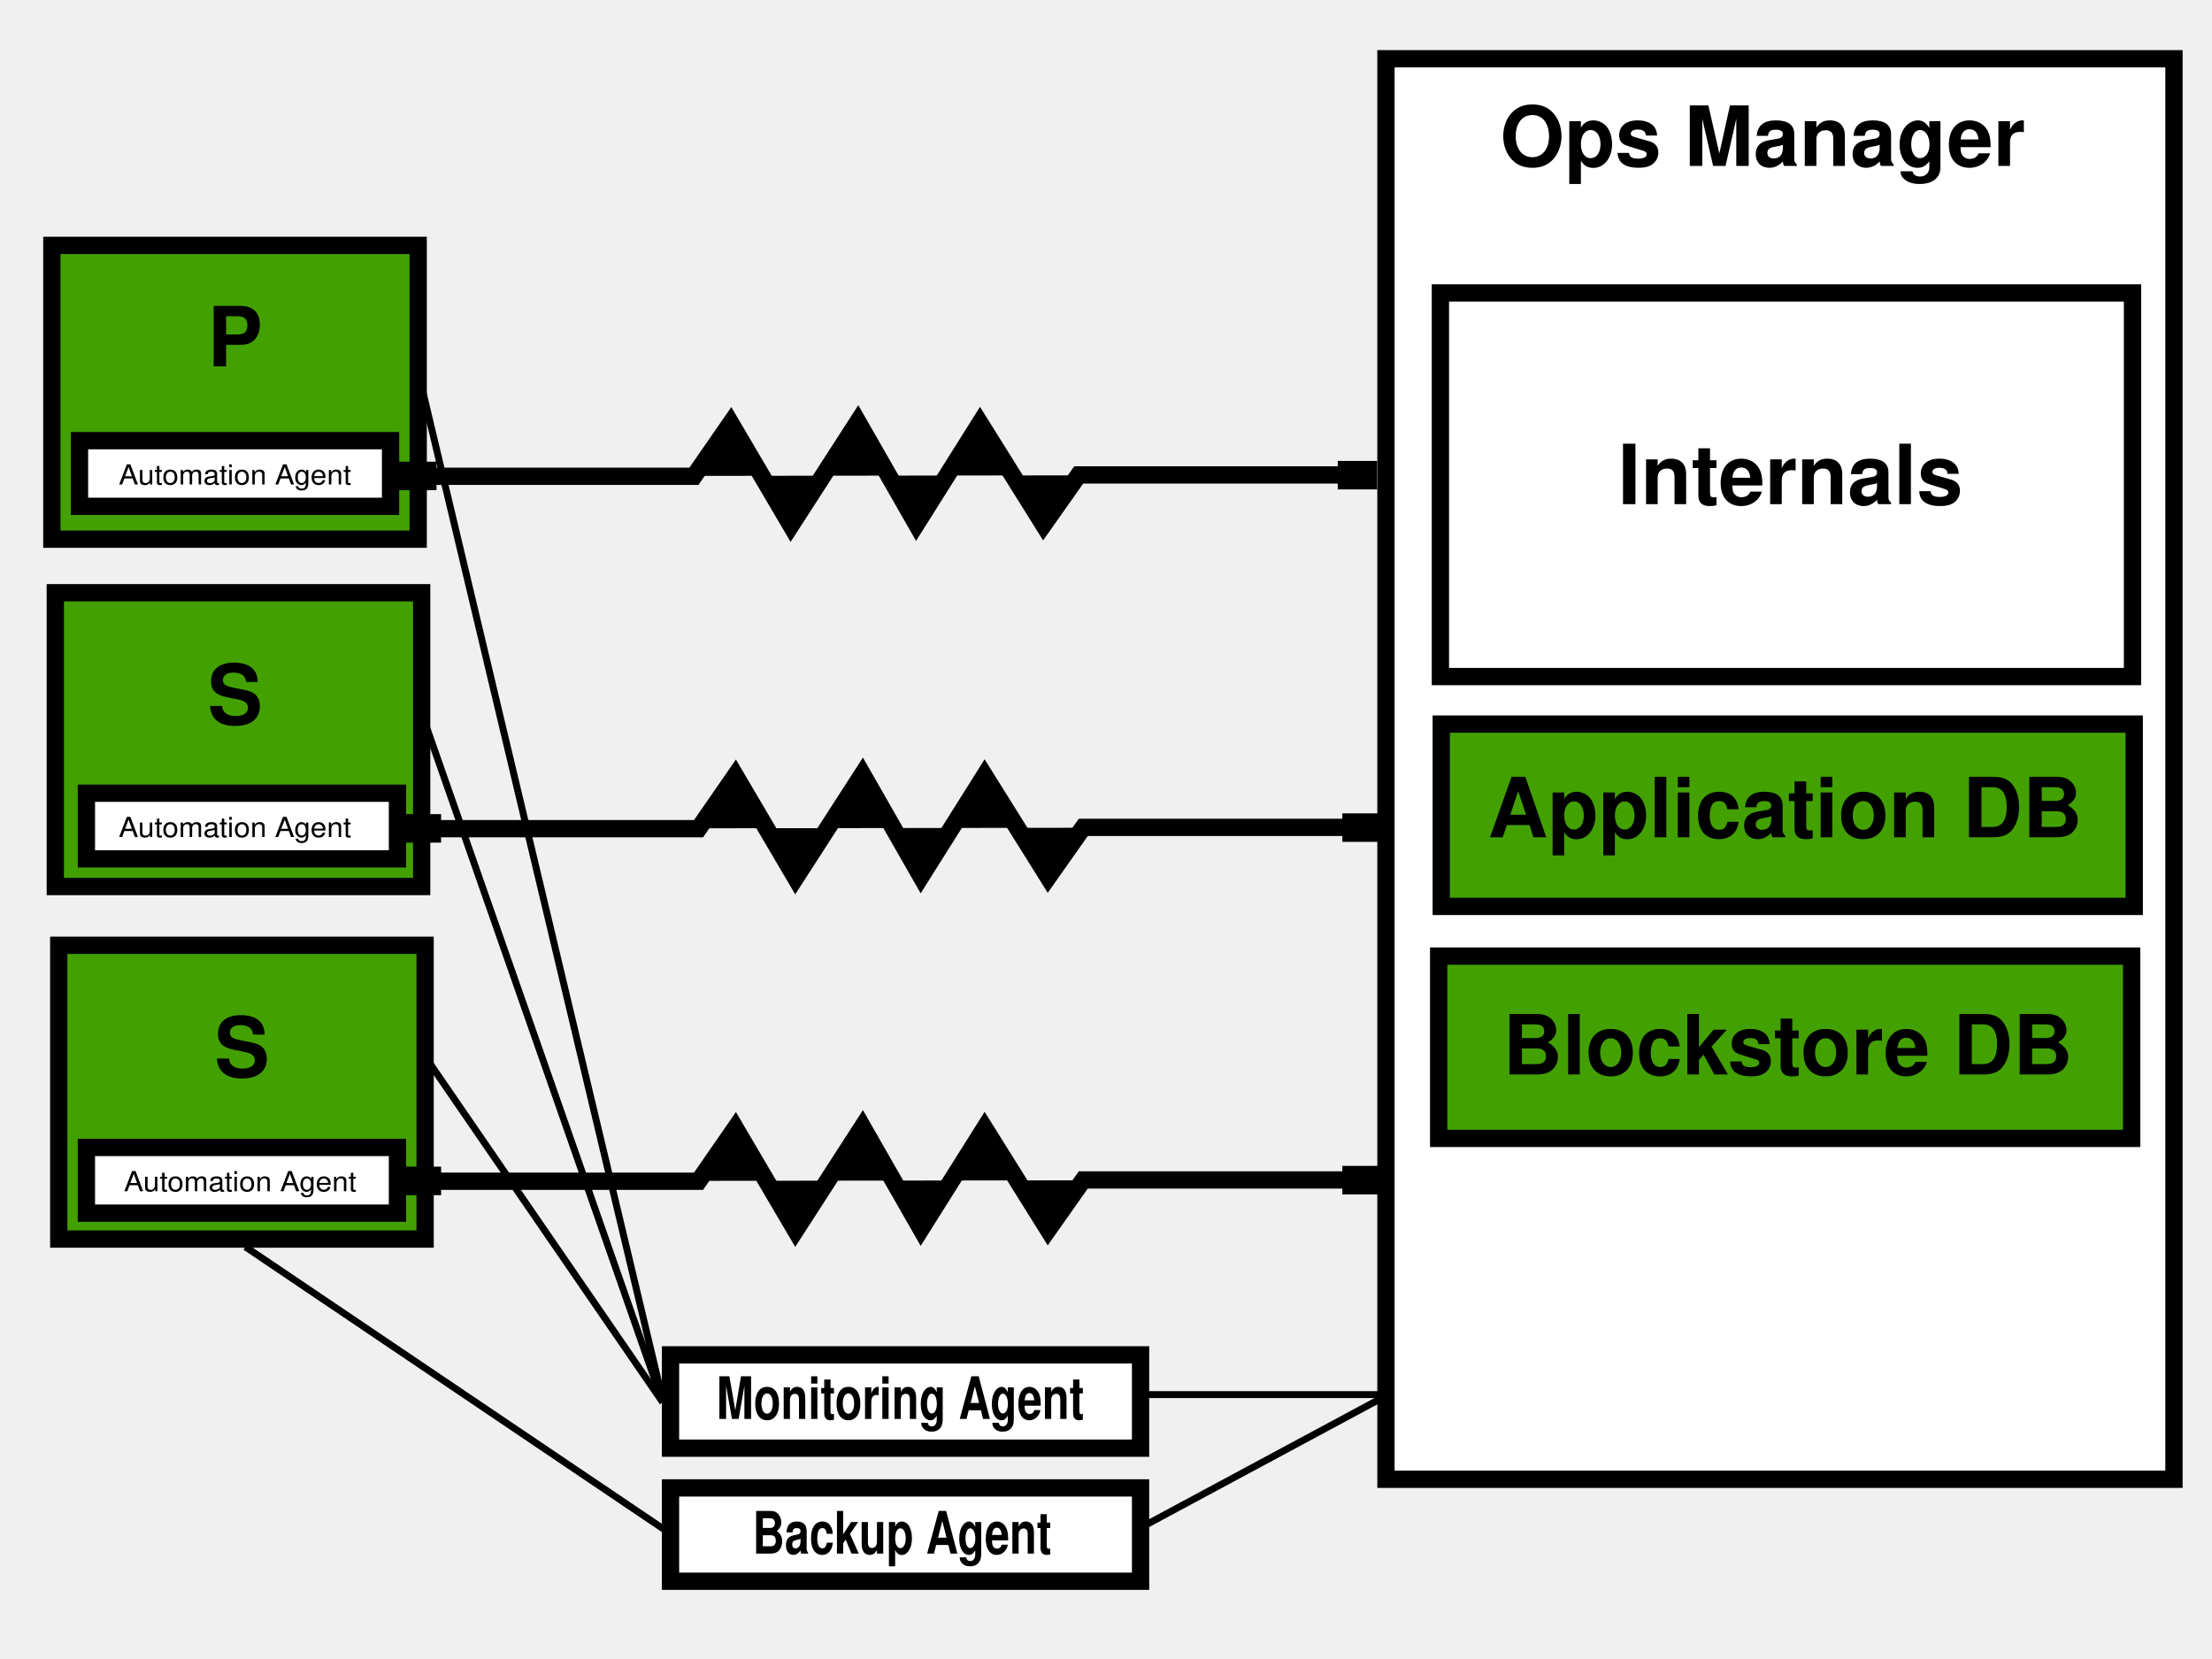
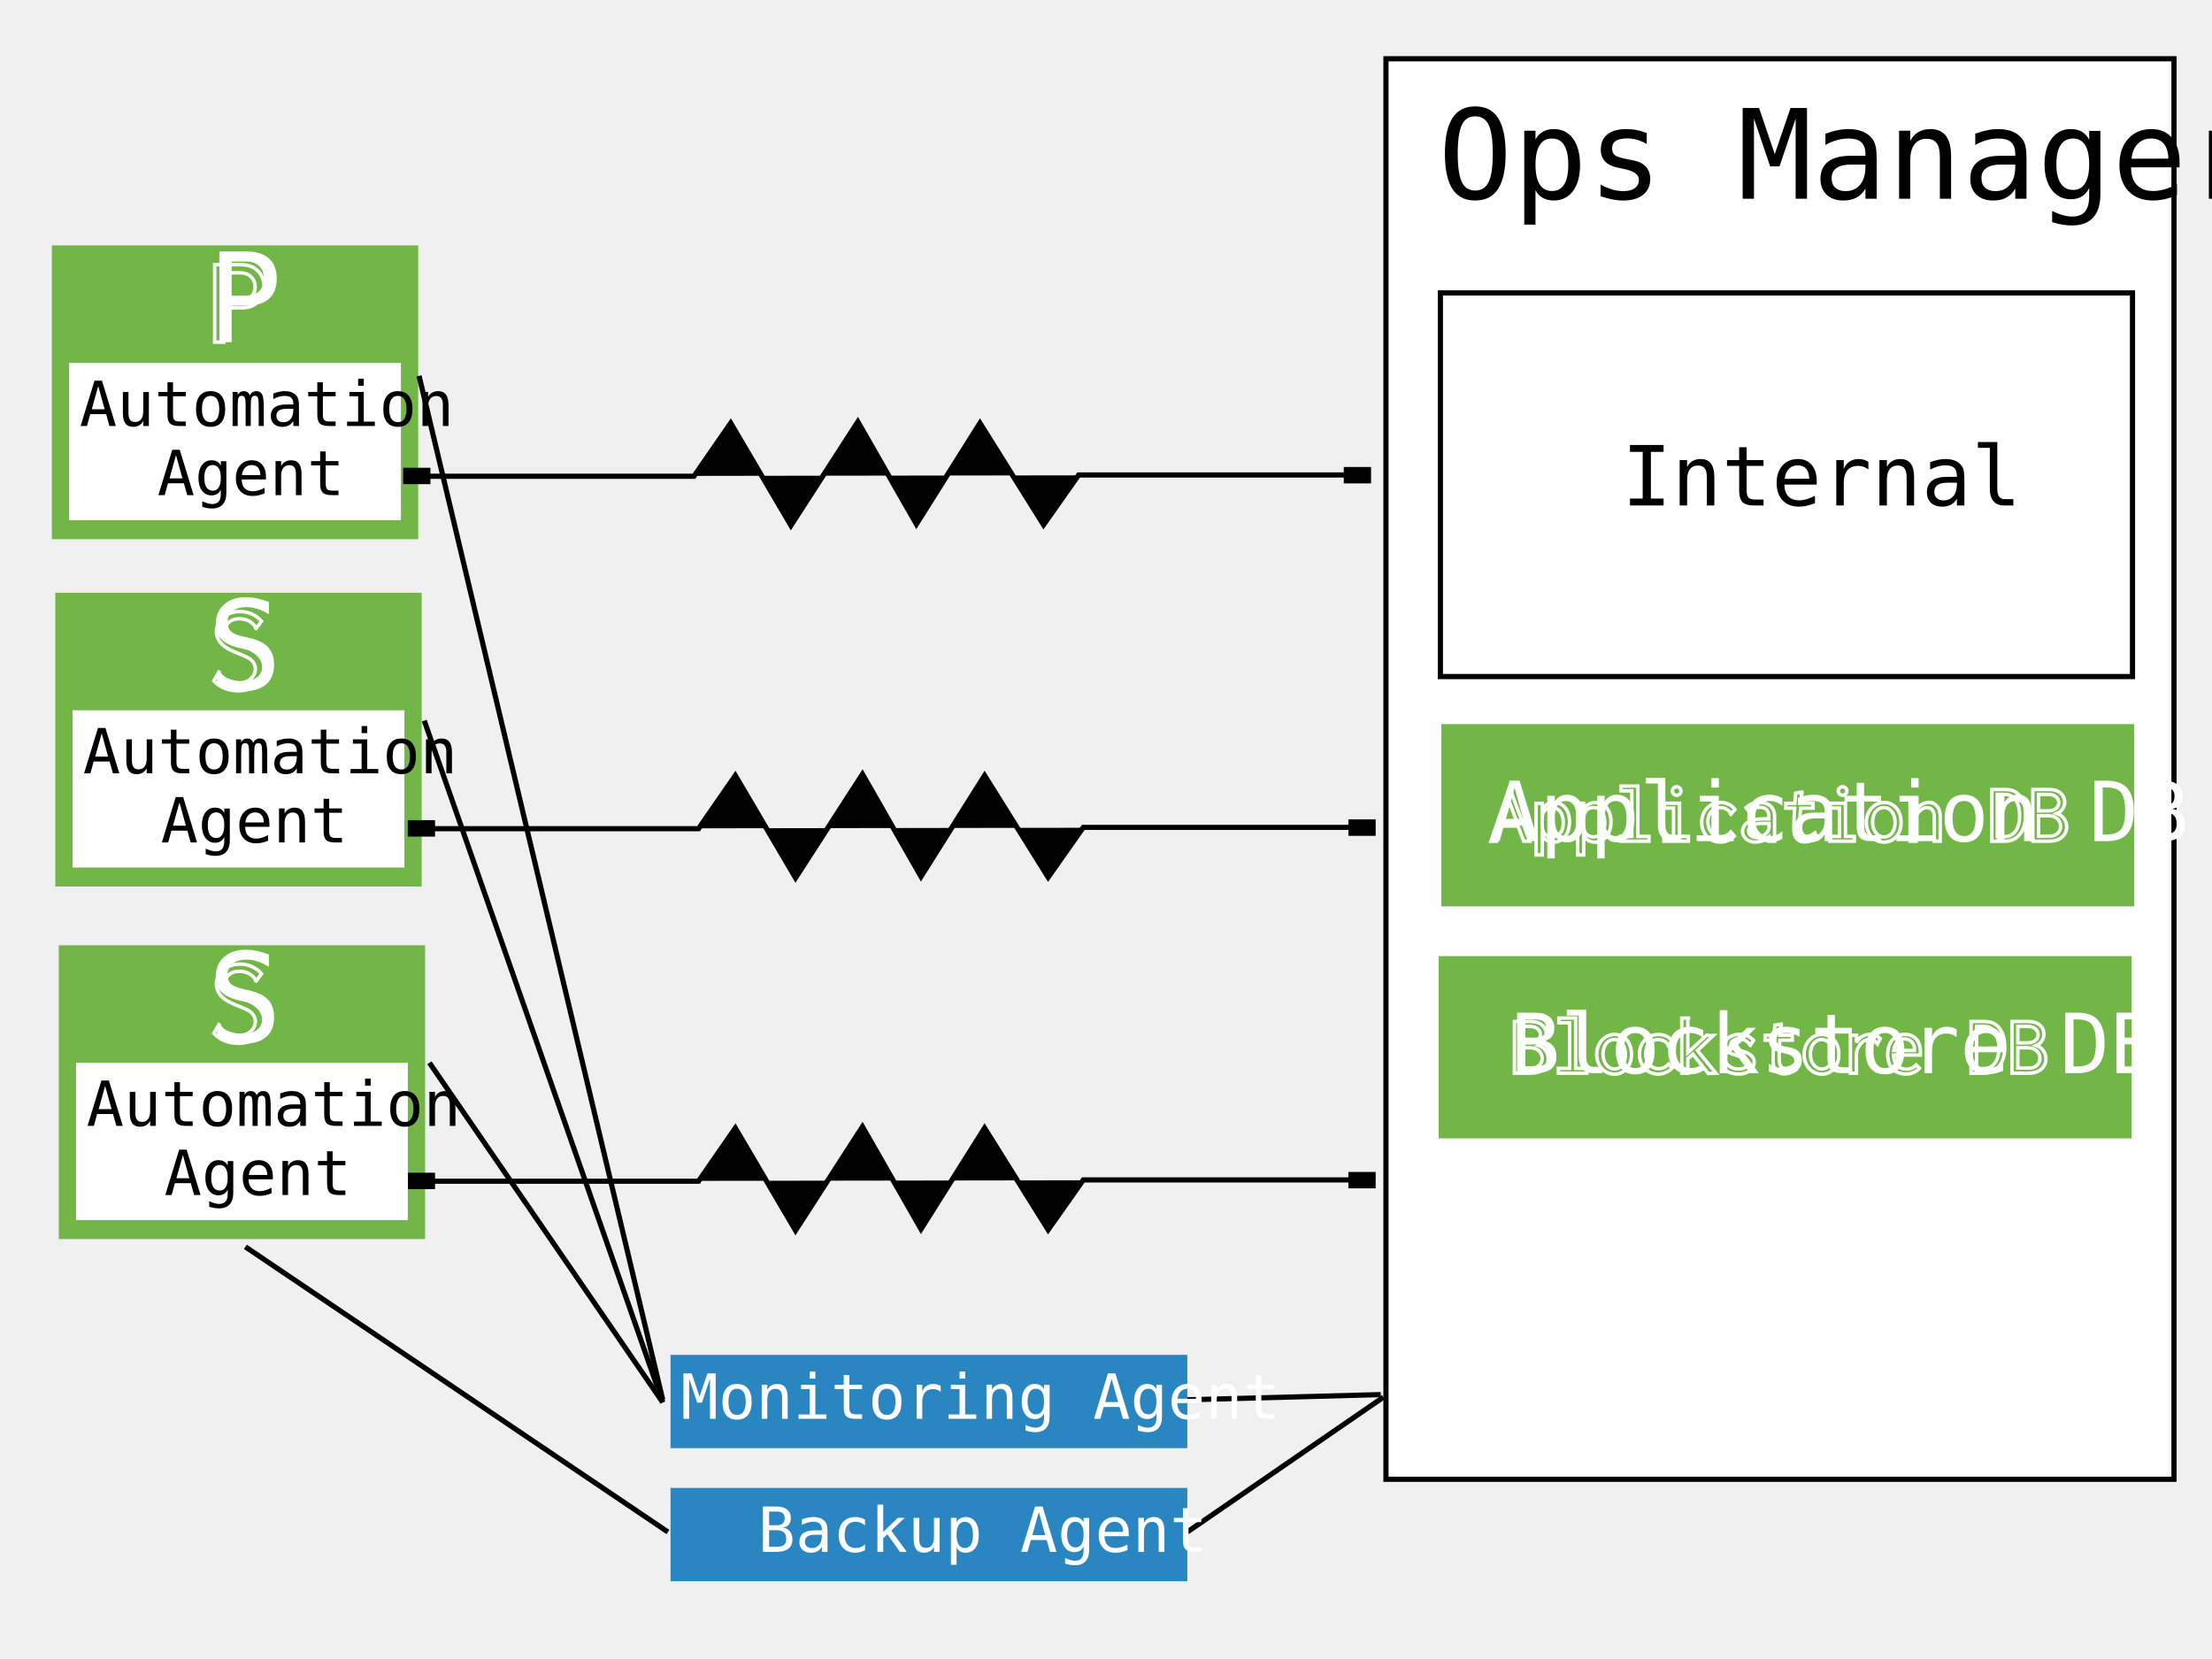
- <svg xmlns="http://www.w3.org/2000/svg" width="640" height="480">
-   <g>
-     <rect stroke="#000000" fill="#ffffff" stroke-width="5" stroke-dasharray="null" stroke-linejoin="null" stroke-linecap="null" x="401" y="17" width="228" height="411" id="svg_3" />
-     <rect fill="#43a001" stroke-width="5" stroke-dasharray="null" stroke-linejoin="null" stroke-linecap="null" x="417" y="209.5" width="200.5" height="52.75" id="svg_29" stroke="#000000" />
-     <text fill="#000000" stroke="#000000" stroke-width="0" stroke-dasharray="null" stroke-linejoin="null" stroke-linecap="null" x="516.5" y="242.25" id="svg_33" font-size="24" font-family="Helvetica" text-anchor="middle" xml:space="preserve" font-weight="bold">Application DB</text>
-     <rect stroke="#000000" id="svg_1" fill="#ffffff" stroke-width="5" stroke-dasharray="null" stroke-linejoin="null" stroke-linecap="null" x="194" y="392" width="136" height="27" />
-     <rect id="svg_8" stroke="#000000" fill="#43a001" stroke-width="5" stroke-dasharray="null" stroke-linejoin="null" stroke-linecap="null" x="16" y="171.5" width="106" height="85" />
-     <rect id="svg_9" stroke="#000000" fill="#43a001" stroke-width="5" stroke-dasharray="null" stroke-linejoin="null" stroke-linecap="null" x="17" y="273.5" width="106" height="85" />
-     <rect stroke="#000000" id="svg_14" fill="#ffffff" stroke-width="5" stroke-dasharray="null" stroke-linejoin="null" stroke-linecap="null" x="25" y="332" width="90" height="19" />
-     <text stroke="#000000" transform="matrix(0.3553881,0,0,0.3333333,-38.93859,213) " xml:space="preserve" text-anchor="middle" font-family="Helvetica" font-size="24" id="svg_15" y="395" x="305.127" stroke-linecap="null" stroke-linejoin="null" stroke-dasharray="null" stroke-width="0" fill="#000000">Automation Agent</text>
-     <rect stroke="#000000" fill="#43a001" stroke-width="5" stroke-dasharray="null" stroke-linejoin="null" stroke-linecap="null" x="15" y="71" width="106" height="85" id="svg_6" />
-     <text font-weight="bold" xml:space="preserve" text-anchor="middle" font-family="Helvetica" font-size="24" id="svg_11" y="106" x="68" stroke-linecap="null" stroke-linejoin="null" stroke-dasharray="null" stroke-width="0" stroke="#000000" fill="#000000">P</text>
-     <rect fill="#43a001" stroke="#000000" stroke-width="5" stroke-dasharray="null" stroke-linejoin="null" stroke-linecap="null" x="35" y="78" width="25" height="0" id="svg_7" />
-     <text style="cursor: move;" fill="#000000" stroke="#000000" stroke-width="0" stroke-dasharray="null" stroke-linejoin="null" stroke-linecap="null" x="510" y="48" id="svg_20" font-size="24" text-anchor="middle" xml:space="preserve" font-weight="bold" font-family="Helvetica">Ops Manager</text>
-     <text id="svg_12" font-weight="bold" xml:space="preserve" text-anchor="middle" font-family="Helvetica" font-size="24" y="209.5" x="68" stroke-linecap="null" stroke-linejoin="null" stroke-dasharray="null" stroke-width="0" stroke="#000000" fill="#000000">S</text>
-     <text id="svg_13" font-weight="bold" xml:space="preserve" text-anchor="middle" font-family="Helvetica" font-size="24" y="311.5" x="70" stroke-linecap="null" stroke-linejoin="null" stroke-dasharray="null" stroke-width="0" stroke="#000000" fill="#000000">S</text>
-     <text id="svg_10" font-weight="bold" stroke="#000000" transform="matrix(0.5378503,0,0,0.7049353,69.01489,92.7163) " xml:space="preserve" text-anchor="middle" font-family="Helvetica" font-size="24" y="450.858" x="356.024" stroke-linecap="null" stroke-linejoin="null" stroke-dasharray="null" stroke-width="0" fill="#000000">Monitoring Agent</text>
-     <path id="svg_30" stroke="#000000" d="m125.145,239.769l76.961,0l10.647,-15.384l17.426,29.615l19.361,-30l16.94,29.615l18.393,-29.23l18.393,29.423l10.163,-14.423l77.445,0m-272.149,-1.336l6.398,0l0,3.25l-6.398,0l0,-3.25zm272.155,-0.221l6.396,0l0,3.25l-6.396,0l0,-3.25z" stroke-linecap="null" stroke-linejoin="null" stroke-dasharray="null" stroke-width="5" fill="#000000" />
-     <rect id="svg_16" stroke="#000000" fill="#ffffff" stroke-width="5" stroke-dasharray="null" stroke-linejoin="null" stroke-linecap="null" x="25" y="229.5" width="90" height="19" />
-     <path stroke="#000000" id="svg_28" d="m123.811,137.801l76.961,0l10.647,-15.384l17.426,29.615l19.361,-30l16.94,29.615l18.393,-29.23l18.393,29.423l10.163,-14.423l77.445,0m-272.149,-1.336l6.398,0l0,3.25l-6.398,0l0,-3.25zm272.155,-0.221l6.396,0l0,3.25l-6.396,0l0,-3.25z" stroke-linecap="null" stroke-linejoin="null" stroke-dasharray="null" stroke-width="5" fill="#000000" />
-     <rect id="svg_17" stroke="#000000" fill="#ffffff" stroke-width="5" stroke-dasharray="null" stroke-linejoin="null" stroke-linecap="null" x="23" y="127.5" width="90" height="19" />
-     <text id="svg_21" stroke="#000000" transform="matrix(0.3553881,0,0,0.3333333,-38.93859,213) " xml:space="preserve" text-anchor="middle" font-family="Helvetica" font-size="24" y="87.531" x="300.909" stroke-linecap="null" stroke-linejoin="null" stroke-dasharray="null" stroke-width="0" fill="#000000">Automation Agent</text>
-     <text id="svg_22" stroke="#000000" transform="matrix(0.3553881,0,0,0.3333333,-38.93859,213) " xml:space="preserve" text-anchor="middle" font-family="Helvetica" font-size="24" y="-218.469" x="300.909" stroke-linecap="null" stroke-linejoin="null" stroke-dasharray="null" stroke-width="0" fill="#000000">Automation Agent</text>
-     <rect id="svg_23" stroke="#000000" fill="#ffffff" stroke-width="5" stroke-dasharray="null" stroke-linejoin="null" stroke-linecap="null" x="194" y="430.5" width="136" height="27" />
-     <text id="svg_24" font-weight="bold" stroke="#000000" transform="matrix(0.5378503,0,0,0.7049353,69.01489,92.7163) " xml:space="preserve" text-anchor="middle" font-family="Helvetica" font-size="24" y="506.123" x="356.949" stroke-linecap="null" stroke-linejoin="null" stroke-dasharray="null" stroke-width="0" fill="#000000">Backup Agent</text>
-     <path id="svg_31" stroke="#000000" d="m125.145,341.769l76.961,0l10.647,-15.384l17.426,29.615l19.361,-30l16.94,29.615l18.393,-29.23l18.393,29.423l10.163,-14.423l77.445,0m-272.149,-1.336l6.398,0l0,3.25l-6.398,0l0,-3.25zm272.155,-0.221l6.396,0l0,3.25l-6.396,0l0,-3.25z" stroke-linecap="null" stroke-linejoin="null" stroke-dasharray="null" stroke-width="5" fill="#000000" />
-     <rect fill="#ffffff" stroke="#000000" stroke-width="5" stroke-dasharray="null" stroke-linejoin="null" stroke-linecap="null" x="416.75" y="84.75" width="200.25" height="111" id="svg_19" />
-     <rect fill="#43a001" stroke-width="5" stroke-dasharray="null" stroke-linejoin="null" stroke-linecap="null" x="416.25" y="276.625" width="200.5" height="52.75" stroke="#000000" id="svg_32" />
-     <text fill="#000000" stroke="#000000" stroke-width="0" stroke-dasharray="null" stroke-linejoin="null" stroke-linecap="null" x="517.25" y="310.875" font-size="24" font-family="Helvetica" text-anchor="middle" xml:space="preserve" font-weight="bold" id="svg_34">Blockstore DB</text>
-     <text style="cursor: move;" fill="#000000" stroke="#000000" stroke-width="0" stroke-dasharray="null" stroke-linejoin="null" stroke-linecap="null" x="518" y="145.875" font-size="24" font-family="Helvetica" text-anchor="middle" xml:space="preserve" font-weight="bold" id="svg_35">Internals</text>
-     <line fill="none" stroke="#000000" stroke-width="2" stroke-dasharray="null" stroke-linejoin="null" stroke-linecap="null" x1="121.25" y1="108.75" x2="191.75" y2="405" id="svg_39" />
-     <line fill="none" stroke="#000000" stroke-width="2" stroke-dasharray="null" stroke-linejoin="null" stroke-linecap="null" x1="332" y1="403.5" x2="399.5" y2="403.5" id="svg_40" />
-     <line fill="none" stroke="#000000" stroke-width="2" stroke-dasharray="null" stroke-linejoin="null" stroke-linecap="null" x1="191.75" y1="405.75" x2="122.75" y2="208.5" id="svg_41" />
-     <line fill="none" stroke="#000000" stroke-width="2" stroke-dasharray="null" stroke-linejoin="null" stroke-linecap="null" x1="191.75" y1="405.75" x2="124.25" y2="307.5" id="svg_42" />
-     <line fill="none" stroke="#000000" stroke-width="2" stroke-dasharray="null" stroke-linejoin="null" stroke-linecap="null" x1="330.5" y1="441.75" x2="400.25" y2="404.25" id="svg_43" />
-     <line fill="none" stroke="#000000" stroke-width="2" stroke-dasharray="null" stroke-linejoin="null" stroke-linecap="null" x1="193.25" y1="443.25" x2="71" y2="360.75" id="svg_44" />
+ <svg xmlns="http://www.w3.org/2000/svg" version="1.1" x="0" y="0" width="640" height="480" viewBox="0, 0, 640, 480">
+   <g id="Layer_1">
+     <g id="svg_3">
+       <path d="M401,17 L629,17 L629,428 L401,428 z" fill="#FFFFFF" />
+       <path d="M401,17 L629,17 L629,428 L401,428 z" fill-opacity="0" stroke="#000000" stroke-width="1.5" />
+     </g>
+     <path d="M417,209.5 L617.5,209.5 L617.5,262.25 L417,262.25 z" fill="#72B647" id="svg_29" />
+     <path d="M194,392 L343.528,392 L343.528,419 L194,419 z" fill="#2A86C0" id="svg_1" />
+     <path d="M16,171.5 L122,171.5 L122,256.5 L16,256.5 z" fill="#72B647" id="svg_8" />
+     <path d="M17,273.5 L123,273.5 L123,358.5 L17,358.5 z" fill="#72B647" id="svg_9" />
+     <path d="M15,71 L121,71 L121,156 L15,156 z" fill="#72B647" id="svg_6" />
+     <g id="svg_30">
+       <path d="M125.145,239.769 L202.106,239.769 L212.752,224.385 L230.178,254 L249.539,224 L266.479,253.615 L284.873,224.385 L303.266,253.808 L313.429,239.385 L390.874,239.385 M118.725,238.049 L125.122,238.049 L125.122,241.299 L118.725,241.299 L118.725,238.049 z M390.88,237.827 L397.275,237.827 L397.275,241.078 L390.88,241.078 L390.88,237.827 z" fill="#000000" />
+       <path d="M125.145,239.769 L202.106,239.769 L212.752,224.385 L230.178,254 L249.539,224 L266.479,253.615 L284.873,224.385 L303.266,253.808 L313.429,239.385 L390.874,239.385 M118.725,238.049 L125.122,238.049 L125.122,241.299 L118.725,241.299 L118.725,238.049 z M390.88,237.827 L397.275,237.827 L397.275,241.078 L390.88,241.078 L390.88,237.827 z" fill-opacity="0" stroke="#000000" stroke-width="1.5" />
+     </g>
+     <g id="svg_28">
+       <path d="M123.81,137.801 L200.771,137.801 L211.418,122.417 L228.843,152.032 L248.205,122.032 L265.145,151.647 L283.538,122.417 L301.931,151.84 L312.094,137.417 L389.539,137.417 M117.39,136.081 L123.788,136.081 L123.788,139.331 L117.39,139.331 L117.39,136.081 z M389.545,135.859 L395.941,135.859 L395.941,139.11 L389.545,139.11 L389.545,135.859 z" fill="#000000" />
+       <path d="M123.81,137.801 L200.771,137.801 L211.418,122.417 L228.843,152.032 L248.205,122.032 L265.145,151.647 L283.538,122.417 L301.931,151.84 L312.094,137.417 L389.539,137.417 M117.39,136.081 L123.788,136.081 L123.788,139.331 L117.39,139.331 L117.39,136.081 z M389.545,135.859 L395.941,135.859 L395.941,139.11 L389.545,139.11 L389.545,135.859 z" fill-opacity="0" stroke="#000000" stroke-width="1.5" />
+     </g>
+     <path d="M20,105 L116,105 L116,150.5 L20,150.5 z" fill="#FFFFFF" id="svg_17" />
+     <path d="M194,430.5 L343.528,430.5 L343.528,457.5 L194,457.5 z" fill="#2A86C0" id="svg_23" />
+     <g id="svg_31">
+       <path d="M125.145,341.769 L202.106,341.769 L212.752,326.385 L230.178,356 L249.539,326 L266.479,355.615 L284.873,326.385 L303.266,355.808 L313.429,341.385 L390.874,341.385 M118.725,340.049 L125.122,340.049 L125.122,343.299 L118.725,343.299 L118.725,340.049 z M390.88,339.827 L397.275,339.827 L397.275,343.078 L390.88,343.078 L390.88,339.827 z" fill="#000000" />
+       <path d="M125.145,341.769 L202.106,341.769 L212.752,326.385 L230.178,356 L249.539,326 L266.479,355.615 L284.873,326.385 L303.266,355.808 L313.429,341.385 L390.874,341.385 M118.725,340.049 L125.122,340.049 L125.122,343.299 L118.725,343.299 L118.725,340.049 z M390.88,339.827 L397.275,339.827 L397.275,343.078 L390.88,343.078 L390.88,339.827 z" fill-opacity="0" stroke="#000000" stroke-width="1.5" />
+     </g>
+     <g id="svg_19">
+       <path d="M416.75,84.75 L617,84.75 L617,195.75 L416.75,195.75 z" fill="#FFFFFF" />
+       <path d="M416.75,84.75 L617,84.75 L617,195.75 L416.75,195.75 z" fill-opacity="0" stroke="#000000" stroke-width="1.5" />
+     </g>
+     <path d="M416.25,276.625 L616.75,276.625 L616.75,329.375 L416.25,329.375 z" fill="#72B647" id="svg_32" />
+     <path d="M121.25,108.75 L191.75,405" fill-opacity="0" stroke="#000000" stroke-width="1.5" id="svg_39" />
+     <path d="M343.528,405 L399.5,403.5" fill-opacity="0" stroke="#000000" stroke-width="1.5" id="svg_40" />
+     <path d="M191.75,405.75 L122.75,208.5" fill-opacity="0" stroke="#000000" stroke-width="1.5" id="svg_41" />
+     <path d="M191.75,405.75 L124.25,307.5" fill-opacity="0" stroke="#000000" stroke-width="1.5" id="svg_42" />
+     <path d="M343.528,443.25 L400.25,404.25" fill-opacity="0" stroke="#000000" stroke-width="1.5" id="svg_43" />
+     <path d="M193.25,443.25 L71,360.75" fill-opacity="0" stroke="#000000" stroke-width="1.5" id="svg_44" />
+     <text transform="matrix(1, 0, 0, 1, 68, 127.75)">
+       <tspan x="-45" y="-4.5" font-family="Inconsolata" font-size="18" fill="#000000">Automation</tspan>
+       <tspan x="-22.5" y="15.5" font-family="Inconsolata" font-size="18" fill="#000000">Agent</tspan>
+     </text>
+     <g>
+       <text transform="matrix(1, 0, 0, 1, 69, 91.5)">
+         <tspan x="-9" y="7.5" font-family="Inconsolata" font-size="36" fill="#FFFFFF">P</tspan>
+       </text>
+       <path d="M62.113,76.569 L62.113,99 L64.722,99 L64.722,89.089 L69.134,89.089 C70.531,89.089 71.876,89.055 73.239,88.362 C75.313,87.308 76.404,85.159 76.404,82.885 C76.404,80.617 75.311,78.422 73.192,77.33 C71.786,76.606 70.394,76.569 68.948,76.569 z M64.722,78.93 L68.948,78.93 C69.885,78.93 70.786,78.953 71.701,79.412 C73.099,80.113 73.825,81.54 73.825,83 C73.825,84.431 73.131,85.767 71.832,86.425 C70.967,86.862 70.112,86.883 69.227,86.883 L64.691,86.883 z" fill-opacity="0" stroke="#FFFFFF" stroke-width="1" />
+     </g>
+     <path d="M21,205.5 L117,205.5 L117,251 L21,251 z" fill="#FFFFFF" id="svg_17" />
+     <text transform="matrix(1, 0, 0, 1, 69, 228.25)">
+       <tspan x="-45" y="-4.5" font-family="Inconsolata" font-size="18" fill="#000000">Automation</tspan>
+       <tspan x="-22.5" y="15.5" font-family="Inconsolata" font-size="18" fill="#000000">Agent</tspan>
+     </text>
+     <g>
+       <text transform="matrix(1, 0, 0, 1, 69, 192)">
+         <tspan x="-9" y="7.5" font-family="Inconsolata" font-size="36" fill="#FFFFFF">S</tspan>
+       </text>
+       <path d="M75.658,179.741 C74.139,177.936 71.882,176.944 69.437,176.944 C65.386,176.944 62.604,179.624 62.604,182.692 C62.604,184 63.117,185.686 64.987,187.067 C67.065,188.601 70.303,189.378 71.998,190.44 C73.469,191.362 73.88,192.534 73.88,193.537 C73.88,195.489 72.238,197.606 68.982,197.606 C66.519,197.606 64.623,196.402 63.62,195.132 C63.507,194.989 63.517,194.898 63.519,194.75 C63.52,194.69 63.527,194.492 63.355,194.405 L61.864,196.983 C63.628,198.905 66.141,199.875 68.909,199.875 C74.368,199.875 76.385,196.216 76.385,193.393 C76.385,192.219 76.046,190.653 74.642,189.33 C72.691,187.493 69.531,186.856 67.478,185.655 C65.601,184.558 65.186,183.227 65.186,182.31 C65.186,180.59 66.669,179.022 69.237,179.022 C71.327,179.022 72.933,179.977 73.802,181.244 C73.898,181.383 73.879,181.458 73.884,181.59 C73.891,181.789 73.995,181.861 74.074,181.884 z" fill-opacity="0" stroke="#FFFFFF" stroke-width="1" />
+     </g>
+     <path d="M22,307.5 L118,307.5 L118,353 L22,353 z" fill="#FFFFFF" id="svg_17" />
+     <text transform="matrix(1, 0, 0, 1, 70, 330.25)">
+       <tspan x="-45" y="-4.5" font-family="Inconsolata" font-size="18" fill="#000000">Automation</tspan>
+       <tspan x="-22.5" y="15.5" font-family="Inconsolata" font-size="18" fill="#000000">Agent</tspan>
+     </text>
+     <g>
+       <text transform="matrix(1, 0, 0, 1, 69, 294)">
+         <tspan x="-9" y="7.5" font-family="Inconsolata" font-size="36" fill="#FFFFFF">S</tspan>
+       </text>
+       <path d="M75.658,281.741 C74.139,279.936 71.882,278.944 69.437,278.944 C65.386,278.944 62.603,281.624 62.603,284.692 C62.603,286 63.117,287.686 64.987,289.067 C67.065,290.601 70.303,291.378 71.998,292.44 C73.469,293.362 73.88,294.534 73.88,295.537 C73.88,297.489 72.238,299.606 68.982,299.606 C66.519,299.606 64.623,298.402 63.62,297.132 C63.507,296.989 63.517,296.898 63.519,296.75 C63.52,296.69 63.527,296.492 63.355,296.405 L61.864,298.983 C63.628,300.905 66.14,301.875 68.909,301.875 C74.368,301.875 76.385,298.216 76.385,295.393 C76.385,294.219 76.046,292.653 74.642,291.33 C72.691,289.493 69.531,288.856 67.478,287.655 C65.601,286.558 65.186,285.227 65.186,284.31 C65.186,282.59 66.669,281.022 69.237,281.022 C71.327,281.022 72.933,281.977 73.802,283.244 C73.898,283.383 73.879,283.458 73.884,283.59 C73.891,283.789 73.995,283.861 74.074,283.884 z" fill-opacity="0" stroke="#FFFFFF" stroke-width="1" />
+     </g>
+     <text transform="matrix(1, 0, 0, 1, 269, 405)">
+       <tspan x="-72" y="5.5" font-family="Inconsolata" font-size="18" fill="#FFFFFF">Monitoring Agent</tspan>
+     </text>
+     <text transform="matrix(1, 0, 0, 1, 273.278, 444)">
+       <tspan x="-54" y="5" font-family="Inconsolata" font-size="18" fill="#FFFFFF">Backup Agent</tspan>
+     </text>
+     <text transform="matrix(1, 0, 0, 1, 515, 46)">
+       <tspan x="-99" y="11.5" font-family="Inconsolata" font-size="36" fill="#000000">Ops Manager</tspan>
+     </text>
+     <text transform="matrix(1, 0, 0, 1, 517.25, 138.75)">
+       <tspan x="-48" y="7.5" font-family="Inconsolata" font-size="24" fill="#000000">Internal</tspan>
+     </text>
+     <g>
+       <text transform="matrix(1, 0, 0, 1, 515, 235.875)">
+         <tspan x="-84" y="7.5" font-family="Inconsolata" font-size="24" fill="#FFFFFF">Application DB</tspan>
+       </text>
+       <path d="M431.352,243.396 L433.009,243.396 L434.459,239.005 L439.202,239.005 L440.859,243.375 L442.599,243.375 L436.82,228.152 L436.634,228.152 z M438.829,237.7 L434.79,237.7 L436.717,232.004 z M444.429,232.418 L444.45,247.372 L446.21,247.372 L446.21,241.925 C446.942,243.009 448.169,243.668 449.501,243.668 C451.743,243.668 454.102,241.789 454.102,237.768 C454.102,233.899 451.81,232.17 449.653,232.17 C448.245,232.17 446.935,232.898 446.19,234.096 L446.19,232.418 z M449.019,233.642 C449.981,233.642 452.304,234.145 452.304,238.125 C452.304,241.583 450.035,242.136 449.008,242.136 C447.968,242.136 446.934,241.621 446.501,240.623 C446.18,239.884 446.187,238.98 446.187,237.392 C446.187,236.467 446.235,235.801 446.477,235.231 C446.894,234.246 447.914,233.642 449.019,233.642 z M456.429,232.418 L456.45,247.372 L458.21,247.372 L458.21,241.925 C458.942,243.009 460.169,243.668 461.501,243.668 C463.743,243.668 466.102,241.789 466.102,237.768 C466.102,233.899 463.81,232.17 461.653,232.17 C460.245,232.17 458.935,232.898 458.19,234.096 L458.19,232.418 z M461.019,233.642 C461.981,233.642 464.304,234.145 464.304,238.125 C464.304,241.583 462.035,242.136 461.008,242.136 C459.968,242.136 458.934,241.621 458.501,240.623 C458.18,239.884 458.187,238.98 458.187,237.392 C458.187,236.467 458.235,235.801 458.477,235.231 C458.894,234.246 459.914,233.642 461.019,233.642 z M469.03,227.427 L469.03,228.814 L472.137,228.814 L472.137,241.987 L468.885,241.987 L468.885,243.375 L477.107,243.375 L477.107,241.987 L473.876,241.987 L473.876,227.427 z M481.548,232.398 L481.548,233.806 L484.199,233.806 L484.199,241.987 L481.403,241.987 L481.403,243.375 L488.507,243.375 L488.507,241.987 L485.939,241.987 L485.939,232.398 z M485.11,227.634 C484.423,227.634 483.867,228.188 483.867,228.867 C483.867,229.545 484.423,230.099 485.11,230.099 C485.797,230.099 486.353,229.545 486.353,228.866 C486.353,228.187 485.797,227.634 485.11,227.634 z M501.957,234.22 C501.093,232.955 499.62,232.19 497.857,232.19 C494.634,232.19 492.346,234.606 492.346,237.896 C492.346,241.202 494.646,243.644 497.748,243.644 C499.278,243.644 500.745,243.032 501.791,241.904 L500.797,240.745 C500.055,241.585 498.991,242.071 497.892,242.071 C495.755,242.071 494.127,240.28 494.127,237.718 C494.127,235.219 495.733,233.66 497.748,233.66 C499.62,233.66 500.52,234.967 500.583,235.095 C500.675,235.281 500.545,235.506 500.735,235.649 z M505.175,233.702 L506.024,234.8 C506.922,233.86 508.156,233.578 509.169,233.578 C510.472,233.578 511.116,234.125 511.425,234.633 C511.79,235.233 511.782,235.938 511.782,236.519 L511.782,236.913 L511.43,236.913 C509.815,236.913 508.086,236.896 506.691,237.409 C504.962,238.044 504.177,239.326 504.177,240.541 C504.177,242.15 505.575,243.644 507.866,243.644 C509.212,243.644 510.606,243.154 511.803,242.174 L511.803,243.375 L513.439,243.375 L513.439,236.581 C513.439,235.683 513.407,234.834 512.901,233.99 C512.181,232.791 510.79,232.169 509.088,232.169 C507.609,232.169 506.199,232.644 505.175,233.702 z M511.844,238.238 L511.844,238.963 C511.844,239.531 511.839,240.242 511.1,241.029 C510.701,241.452 509.653,242.323 508.217,242.323 C506.763,242.323 505.914,241.405 505.914,240.424 C505.914,239.628 506.473,238.733 507.847,238.404 C508.843,238.167 510.311,238.238 511.45,238.238 z M519.515,229.477 L519.308,232.418 L516.698,232.418 L516.678,233.827 L519.246,233.827 C519.093,235.704 519.018,237.57 519.018,239.432 C519.018,240.416 519.027,241.518 519.665,242.417 C520.185,243.149 521.042,243.585 522.162,243.585 C523.467,243.585 524.739,243.039 525.667,242.36 L525.128,240.993 C524.198,241.685 523.347,241.994 522.672,241.994 C521.854,241.994 521.003,241.541 520.827,240.224 C520.815,240.128 520.757,239.706 520.757,238.117 C520.757,236.684 520.826,235.252 520.965,233.827 L524.569,233.827 L524.569,232.398 L520.986,232.398 C520.986,232.398 521.151,230.423 521.264,229.815 C521.312,229.558 521.484,229.41 521.4,229.167 z M529.548,232.398 L529.548,233.806 L532.199,233.806 L532.199,241.987 L529.403,241.987 L529.403,243.375 L536.507,243.375 L536.507,241.987 L533.939,241.987 L533.939,232.398 z M533.11,227.634 C532.423,227.634 531.867,228.188 531.867,228.867 C531.867,229.545 532.423,230.099 533.11,230.099 C533.797,230.099 534.353,229.545 534.353,228.866 C534.353,228.187 533.797,227.634 533.11,227.634 z M550.042,237.942 C550.042,234.156 547.652,232.17 545.161,232.17 C542.366,232.17 539.971,234.59 539.971,237.978 C539.971,241.313 542.346,243.665 545.109,243.665 C547.706,243.665 550.042,241.577 550.042,237.942 z M545.043,233.638 C546.625,233.638 548.303,235.003 548.303,238.014 C548.303,240.774 546.723,242.174 545.123,242.174 C543.375,242.174 541.796,240.533 541.796,237.828 C541.796,235.14 543.366,233.638 545.043,233.638 z M552.636,243.375 L554.397,243.375 L554.397,237.058 C554.397,236.319 554.486,235.783 554.942,235.175 C555.36,234.618 556.413,233.649 557.573,233.649 C558.123,233.649 558.665,233.873 559.059,234.343 C559.653,235.052 559.658,235.993 559.658,236.768 L559.658,243.375 L561.356,243.375 L561.356,236.726 C561.356,235.87 561.35,234.966 560.96,234.084 C560.414,232.851 559.291,232.149 558.041,232.149 C556.553,232.149 555.202,233.123 554.397,234.345 L554.397,232.418 L552.636,232.418 z M576.284,228.421 L576.284,243.396 L579.495,243.396 C580.683,243.396 581.675,243.337 582.73,242.796 C584.873,241.693 586.043,239.146 586.043,235.873 C586.043,232.994 585.19,230.474 583.266,229.223 C582.18,228.516 581.103,228.421 579.784,228.421 z M577.879,229.85 L579.681,229.85 C580.623,229.85 581.569,229.904 582.495,230.671 C583.884,231.823 584.348,233.951 584.348,236.098 C584.348,238.949 583.403,240.589 582.208,241.396 C581.27,242.028 580.352,242.07 579.412,242.07 L577.879,242.07 z M588.16,228.421 L588.16,243.375 L592.385,243.375 C593.402,243.375 594.432,243.363 595.465,242.924 C597.075,242.24 597.959,240.776 597.959,239.235 C597.959,237.493 596.836,235.924 595.161,235.359 C596.502,234.812 597.377,233.508 597.377,232.074 C597.377,230.731 596.605,229.449 595.199,228.838 C594.264,228.431 593.325,228.421 592.406,228.421 z M589.817,229.85 L592.178,229.85 C592.817,229.85 593.5,229.852 594.165,230.121 C595.156,230.521 595.682,231.369 595.682,232.229 C595.682,233.083 595.169,233.906 594.228,234.313 C593.539,234.611 592.823,234.614 592.157,234.614 L589.817,234.614 z M589.817,236.022 L592.261,236.022 C593.016,236.022 593.758,236.037 594.505,236.391 C595.615,236.918 596.203,237.985 596.203,239.067 C596.203,240.136 595.634,241.136 594.601,241.602 C593.955,241.893 593.321,241.904 592.675,241.904 L589.817,241.904 z" fill-opacity="0" stroke="#FFFFFF" stroke-width="1" />
+     </g>
+     <g>
+       <text transform="matrix(1, 0, 0, 1, 515, 303)">
+         <tspan x="-78" y="7.5" font-family="Inconsolata" font-size="24" fill="#FFFFFF">Blockstore DB</tspan>
+       </text>
+       <path d="M438.16,295.546 L438.16,310.5 L442.385,310.5 C443.402,310.5 444.432,310.488 445.465,310.049 C447.075,309.365 447.959,307.901 447.959,306.36 C447.959,304.618 446.836,303.049 445.161,302.484 C446.502,301.937 447.377,300.633 447.377,299.199 C447.377,297.856 446.605,296.574 445.199,295.963 C444.264,295.556 443.325,295.546 442.406,295.546 z M439.817,296.975 L442.178,296.975 C442.817,296.975 443.5,296.977 444.165,297.246 C445.156,297.646 445.682,298.494 445.682,299.354 C445.682,300.208 445.169,301.031 444.228,301.438 C443.539,301.736 442.823,301.739 442.157,301.739 L439.817,301.739 z M439.817,303.147 L442.261,303.147 C443.016,303.147 443.758,303.162 444.505,303.516 C445.615,304.043 446.203,305.11 446.203,306.192 C446.203,307.261 445.634,308.261 444.601,308.727 C443.955,309.018 443.321,309.029 442.675,309.029 L439.817,309.029 z M451.03,294.552 L451.03,295.939 L454.137,295.939 L454.137,309.112 L450.885,309.112 L450.885,310.5 L459.107,310.5 L459.107,309.112 L455.876,309.112 L455.876,294.552 z M472.042,305.067 C472.042,301.281 469.652,299.295 467.161,299.295 C464.366,299.295 461.971,301.715 461.971,305.103 C461.971,308.438 464.346,310.79 467.109,310.79 C469.706,310.79 472.042,308.702 472.042,305.067 z M467.043,300.763 C468.625,300.763 470.303,302.128 470.303,305.139 C470.303,307.899 468.723,309.299 467.123,309.299 C465.375,309.299 463.796,307.658 463.796,304.953 C463.796,302.265 465.366,300.763 467.043,300.763 z M483.957,301.345 C483.093,300.08 481.62,299.315 479.857,299.315 C476.634,299.315 474.346,301.731 474.346,305.021 C474.346,308.327 476.646,310.769 479.748,310.769 C481.278,310.769 482.745,310.157 483.791,309.029 L482.797,307.87 C482.055,308.71 480.991,309.196 479.892,309.196 C477.755,309.196 476.127,307.405 476.127,304.843 C476.127,302.344 477.733,300.785 479.748,300.785 C481.62,300.785 482.52,302.092 482.583,302.22 C482.675,302.406 482.545,302.631 482.735,302.774 z M486.595,294.552 L486.595,310.521 L488.335,310.521 L488.335,306.358 L489.784,305.011 L494.258,310.604 C494.258,310.604 495.178,310.52 496.327,310.52 C496.383,310.52 496.439,310.52 496.495,310.521 L491.11,303.955 L495.729,299.605 L495.107,299.605 C494.687,299.605 494.249,299.586 493.823,299.481 L488.335,304.576 L488.335,295.173 C488.335,295.069 488.343,295.005 488.427,294.896 C488.483,294.824 488.589,294.714 488.562,294.552 z M507.377,300.993 C506.364,299.877 504.908,299.274 503.286,299.274 C500.74,299.274 499.071,300.697 499.071,302.335 C499.071,304.249 501.147,304.947 501.742,305.162 C502.67,305.497 503.88,305.788 504.689,306.167 C505.594,306.59 505.783,307.168 505.783,307.564 C505.783,308.591 504.531,309.299 502.964,309.299 C501.085,309.299 499.881,308.166 499.534,307.772 C499.452,307.679 499.463,307.611 499.467,307.515 C499.469,307.482 499.479,307.345 499.361,307.29 L498.367,309.009 C499.654,310.206 501.33,310.749 502.995,310.749 C505.992,310.749 507.557,308.98 507.557,307.325 C507.557,306.566 507.245,305.574 505.948,304.846 C504.708,304.15 502.943,303.903 501.918,303.408 C501.022,302.975 500.832,302.443 500.832,302.075 C500.832,301.192 501.902,300.577 503.142,300.577 C504.705,300.577 505.768,301.544 506.186,302.083 C506.253,302.17 506.237,302.228 506.237,302.312 C506.236,302.456 506.319,302.495 506.362,302.505 z M513.515,296.602 L513.308,299.543 L510.698,299.543 L510.678,300.952 L513.246,300.952 C513.093,302.829 513.018,304.695 513.018,306.557 C513.018,307.541 513.027,308.643 513.665,309.542 C514.185,310.274 515.042,310.71 516.162,310.71 C517.467,310.71 518.739,310.164 519.667,309.485 L519.128,308.118 C518.198,308.81 517.347,309.119 516.672,309.119 C515.854,309.119 515.003,308.666 514.827,307.349 C514.815,307.253 514.757,306.831 514.757,305.242 C514.757,303.809 514.826,302.377 514.965,300.952 L518.569,300.952 L518.569,299.523 L514.986,299.523 C514.986,299.523 515.151,297.548 515.264,296.94 C515.312,296.683 515.484,296.535 515.4,296.292 z M532.042,305.067 C532.042,301.281 529.652,299.295 527.161,299.295 C524.366,299.295 521.971,301.715 521.971,305.103 C521.971,308.438 524.346,310.79 527.109,310.79 C529.706,310.79 532.042,308.702 532.042,305.067 z M527.043,300.763 C528.625,300.763 530.303,302.128 530.303,305.139 C530.303,307.899 528.723,309.299 527.123,309.299 C525.375,309.299 523.796,307.658 523.796,304.953 C523.796,302.265 525.366,300.763 527.043,300.763 z M535.382,299.543 L535.382,310.521 L537.122,310.521 L537.122,305.177 C537.122,304.515 537.147,303.788 537.893,302.609 C538.889,301.034 540.198,300.761 540.973,300.761 C541.896,300.761 542.476,301.189 542.783,301.582 C542.927,301.766 543.006,301.956 543.19,302.132 L543.998,300.475 C543.308,299.769 542.299,299.278 541.067,299.278 C539.466,299.278 537.84,300.088 537.122,301.656 L537.184,299.543 z M551.207,299.268 C548.589,299.268 546.166,301.141 546.166,305.144 C546.166,308.797 548.453,310.751 551.431,310.751 C552.996,310.751 554.417,310.179 555.356,309.05 L554.403,308.118 C553.689,308.918 552.655,309.352 551.565,309.352 C550.098,309.352 547.974,308.543 547.844,305.26 L555.625,305.26 C555.692,304.507 555.657,303.802 555.549,303.166 C555.051,300.222 553.005,299.268 551.207,299.268 z M547.9,303.934 C548.241,301.348 549.91,300.596 551.087,300.596 C552.864,300.596 554.133,302.156 553.927,303.934 z M570.284,295.546 L570.284,310.521 L573.495,310.521 C574.683,310.521 575.675,310.462 576.73,309.921 C578.873,308.818 580.043,306.271 580.043,302.998 C580.043,300.119 579.19,297.599 577.266,296.348 C576.18,295.641 575.103,295.546 573.784,295.546 z M571.879,296.975 L573.681,296.975 C574.623,296.975 575.569,297.029 576.495,297.796 C577.884,298.948 578.348,301.076 578.348,303.223 C578.348,306.074 577.403,307.714 576.208,308.521 C575.27,309.153 574.352,309.195 573.412,309.195 L571.879,309.195 z M582.16,295.546 L582.16,310.5 L586.385,310.5 C587.402,310.5 588.432,310.488 589.465,310.049 C591.075,309.365 591.959,307.901 591.959,306.36 C591.959,304.618 590.836,303.049 589.161,302.484 C590.502,301.937 591.377,300.633 591.377,299.199 C591.377,297.856 590.605,296.574 589.199,295.963 C588.264,295.556 587.325,295.546 586.406,295.546 z M583.817,296.975 L586.178,296.975 C586.817,296.975 587.5,296.977 588.165,297.246 C589.156,297.646 589.682,298.494 589.682,299.354 C589.682,300.208 589.169,301.031 588.228,301.438 C587.539,301.736 586.823,301.739 586.157,301.739 L583.817,301.739 z M583.817,303.147 L586.261,303.147 C587.016,303.147 587.758,303.162 588.505,303.516 C589.615,304.043 590.203,305.11 590.203,306.192 C590.203,307.261 589.634,308.261 588.601,308.727 C587.955,309.018 587.321,309.029 586.675,309.029 L583.817,309.029 z" fill-opacity="0" stroke="#FFFFFF" stroke-width="1" />
+     </g>
  </g>
</svg>
